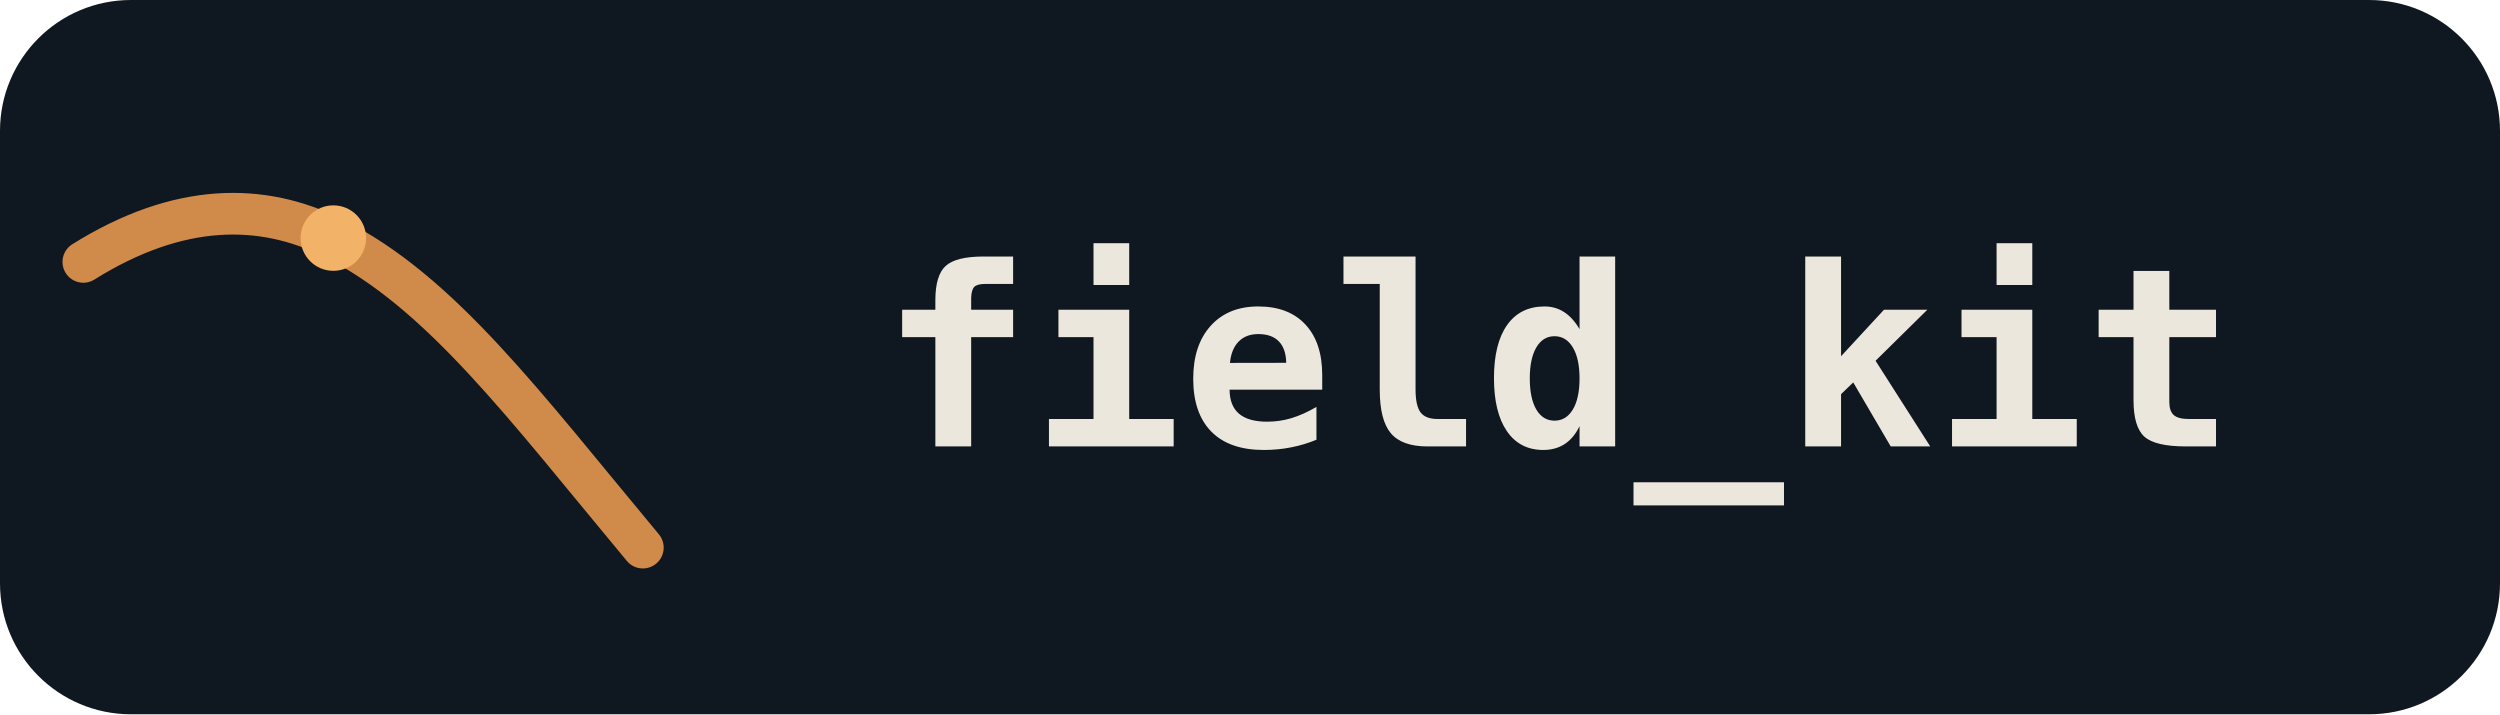
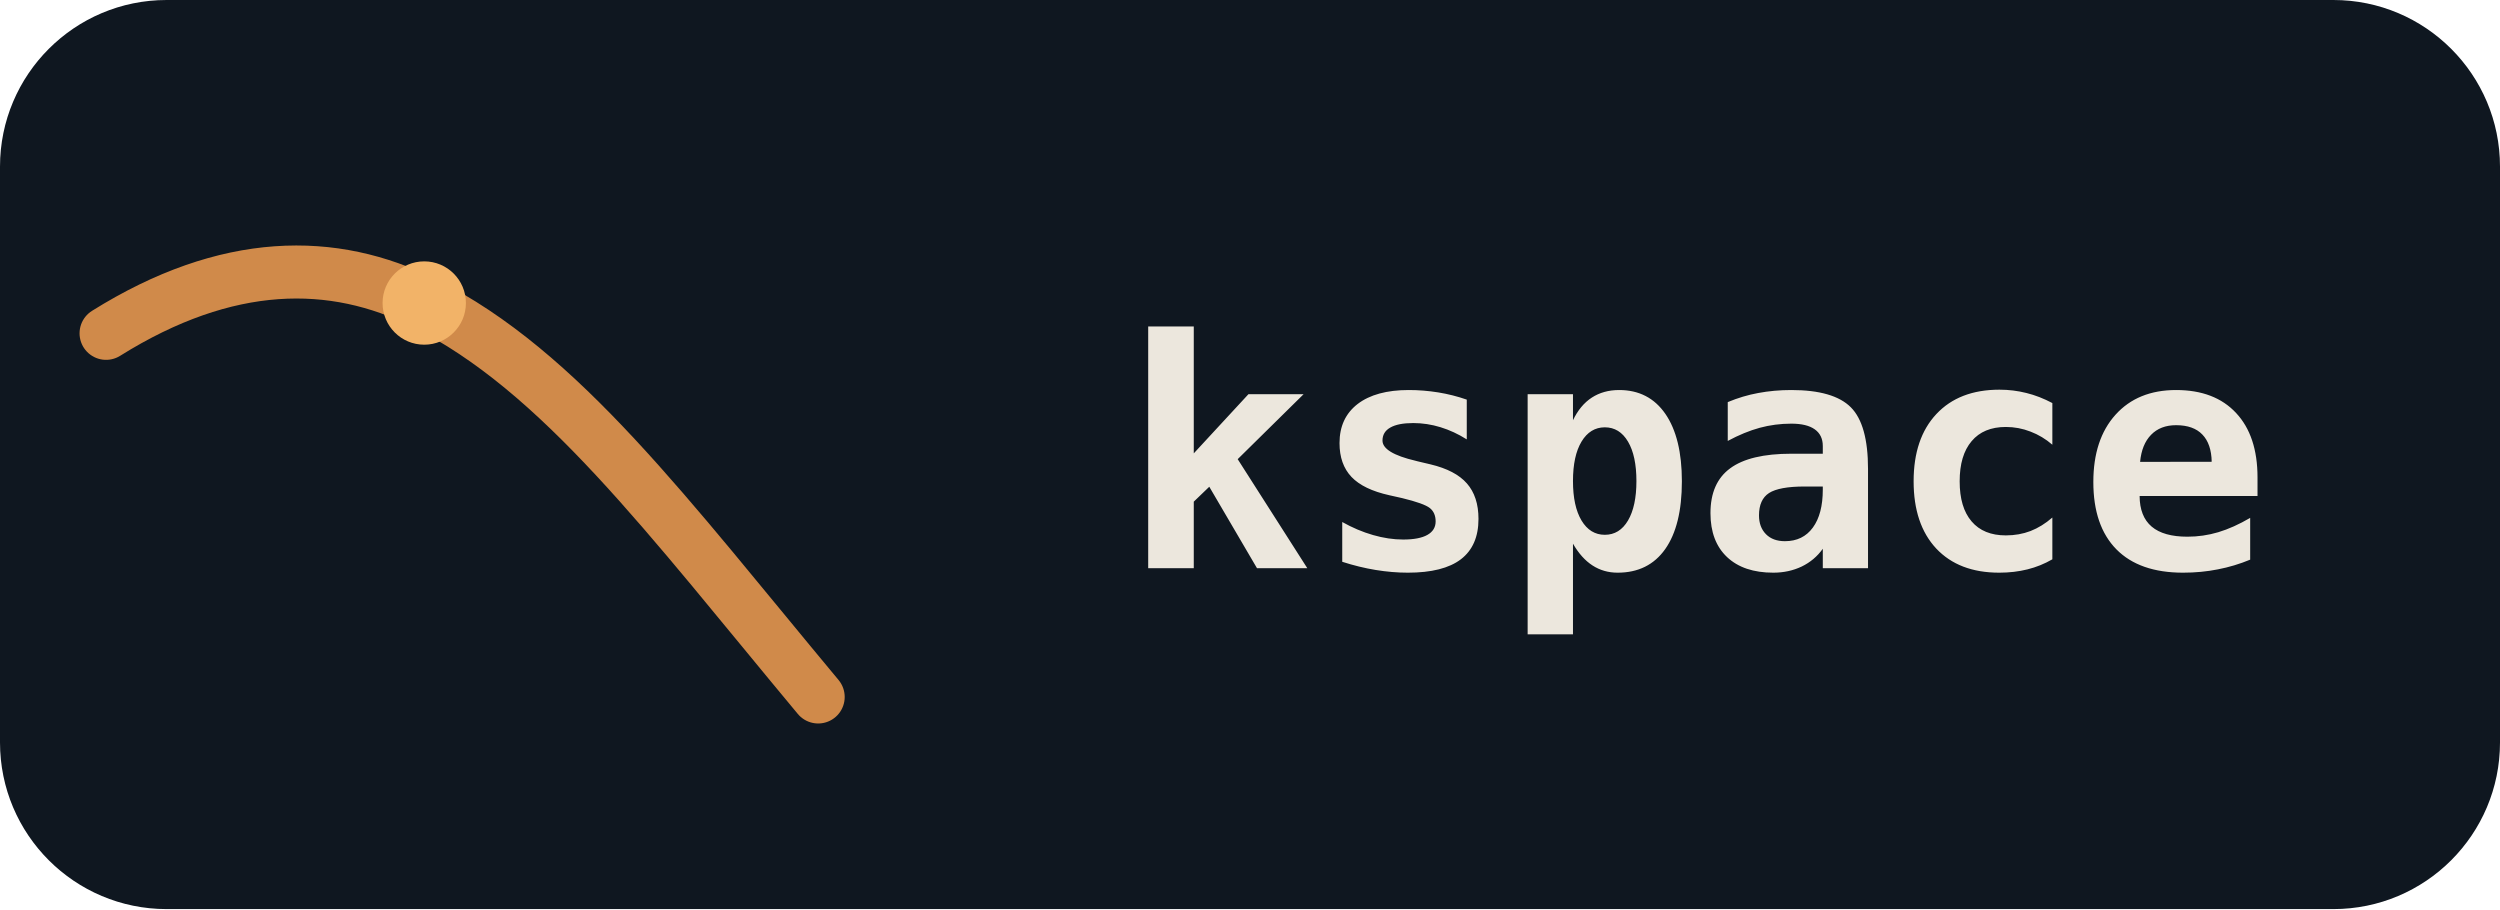
- <svg xmlns="http://www.w3.org/2000/svg" viewBox="0 0 420 120" role="img" aria-label="field_kit">
-   <rect width="420" height="120" rx="22" fill="#0F1720" />
+ <svg xmlns="http://www.w3.org/2000/svg" viewBox="0 0 330 120" role="img" aria-label="kspace">
+   <rect width="330" height="120" rx="22" fill="#0F1720" />
  <path d="M14,44 C30,34 44,34 56,40 C74,49 88,68 108,92" fill="none" stroke="#D08A4A" stroke-width="7" stroke-linecap="round" stroke-linejoin="round" />
  <circle cx="56" cy="40" r="5.5" fill="#F2B368" />
-   <text x="148" y="75" font-family="ui-monospace, SFMono-Regular, 'Cascadia Code', 'JetBrains Mono', Consolas, 'Roboto Mono', monospace" font-size="42" font-weight="600" fill="#ECE7DD">field_kit</text>
+   <text x="148" y="75" font-family="ui-monospace, SFMono-Regular, 'Cascadia Code', 'JetBrains Mono', Consolas, 'Roboto Mono', monospace" font-size="42" font-weight="600" fill="#ECE7DD">kspace</text>
</svg>
